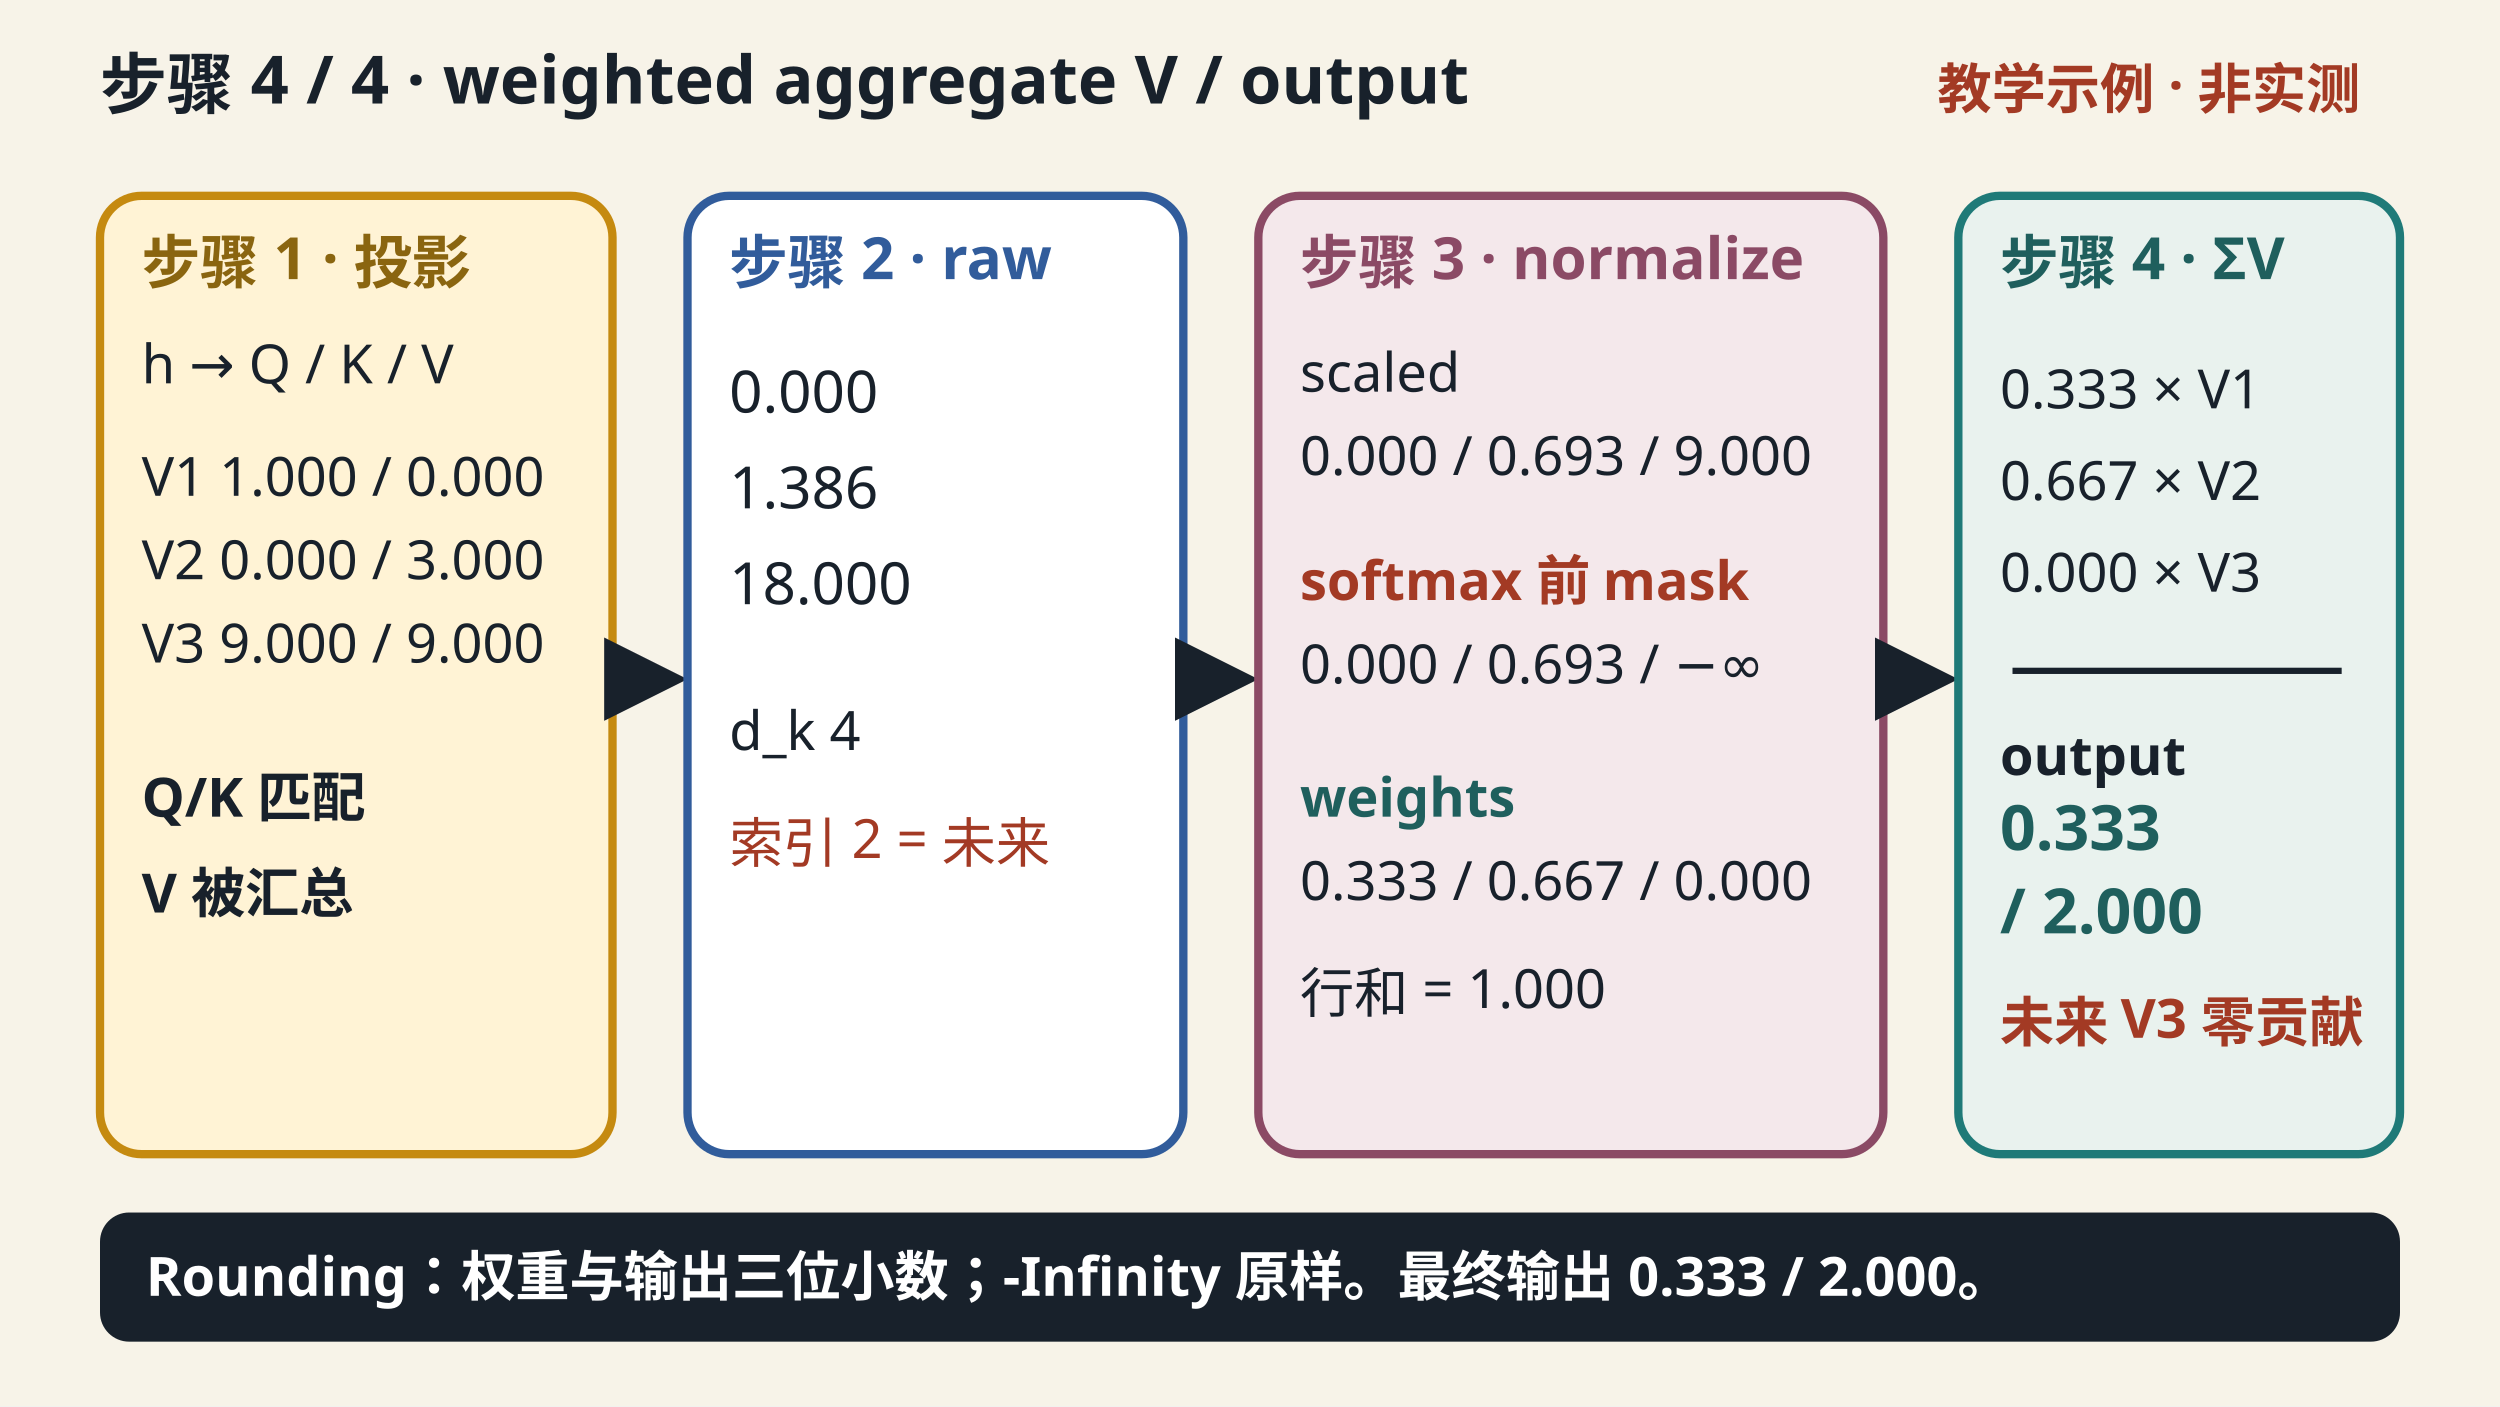
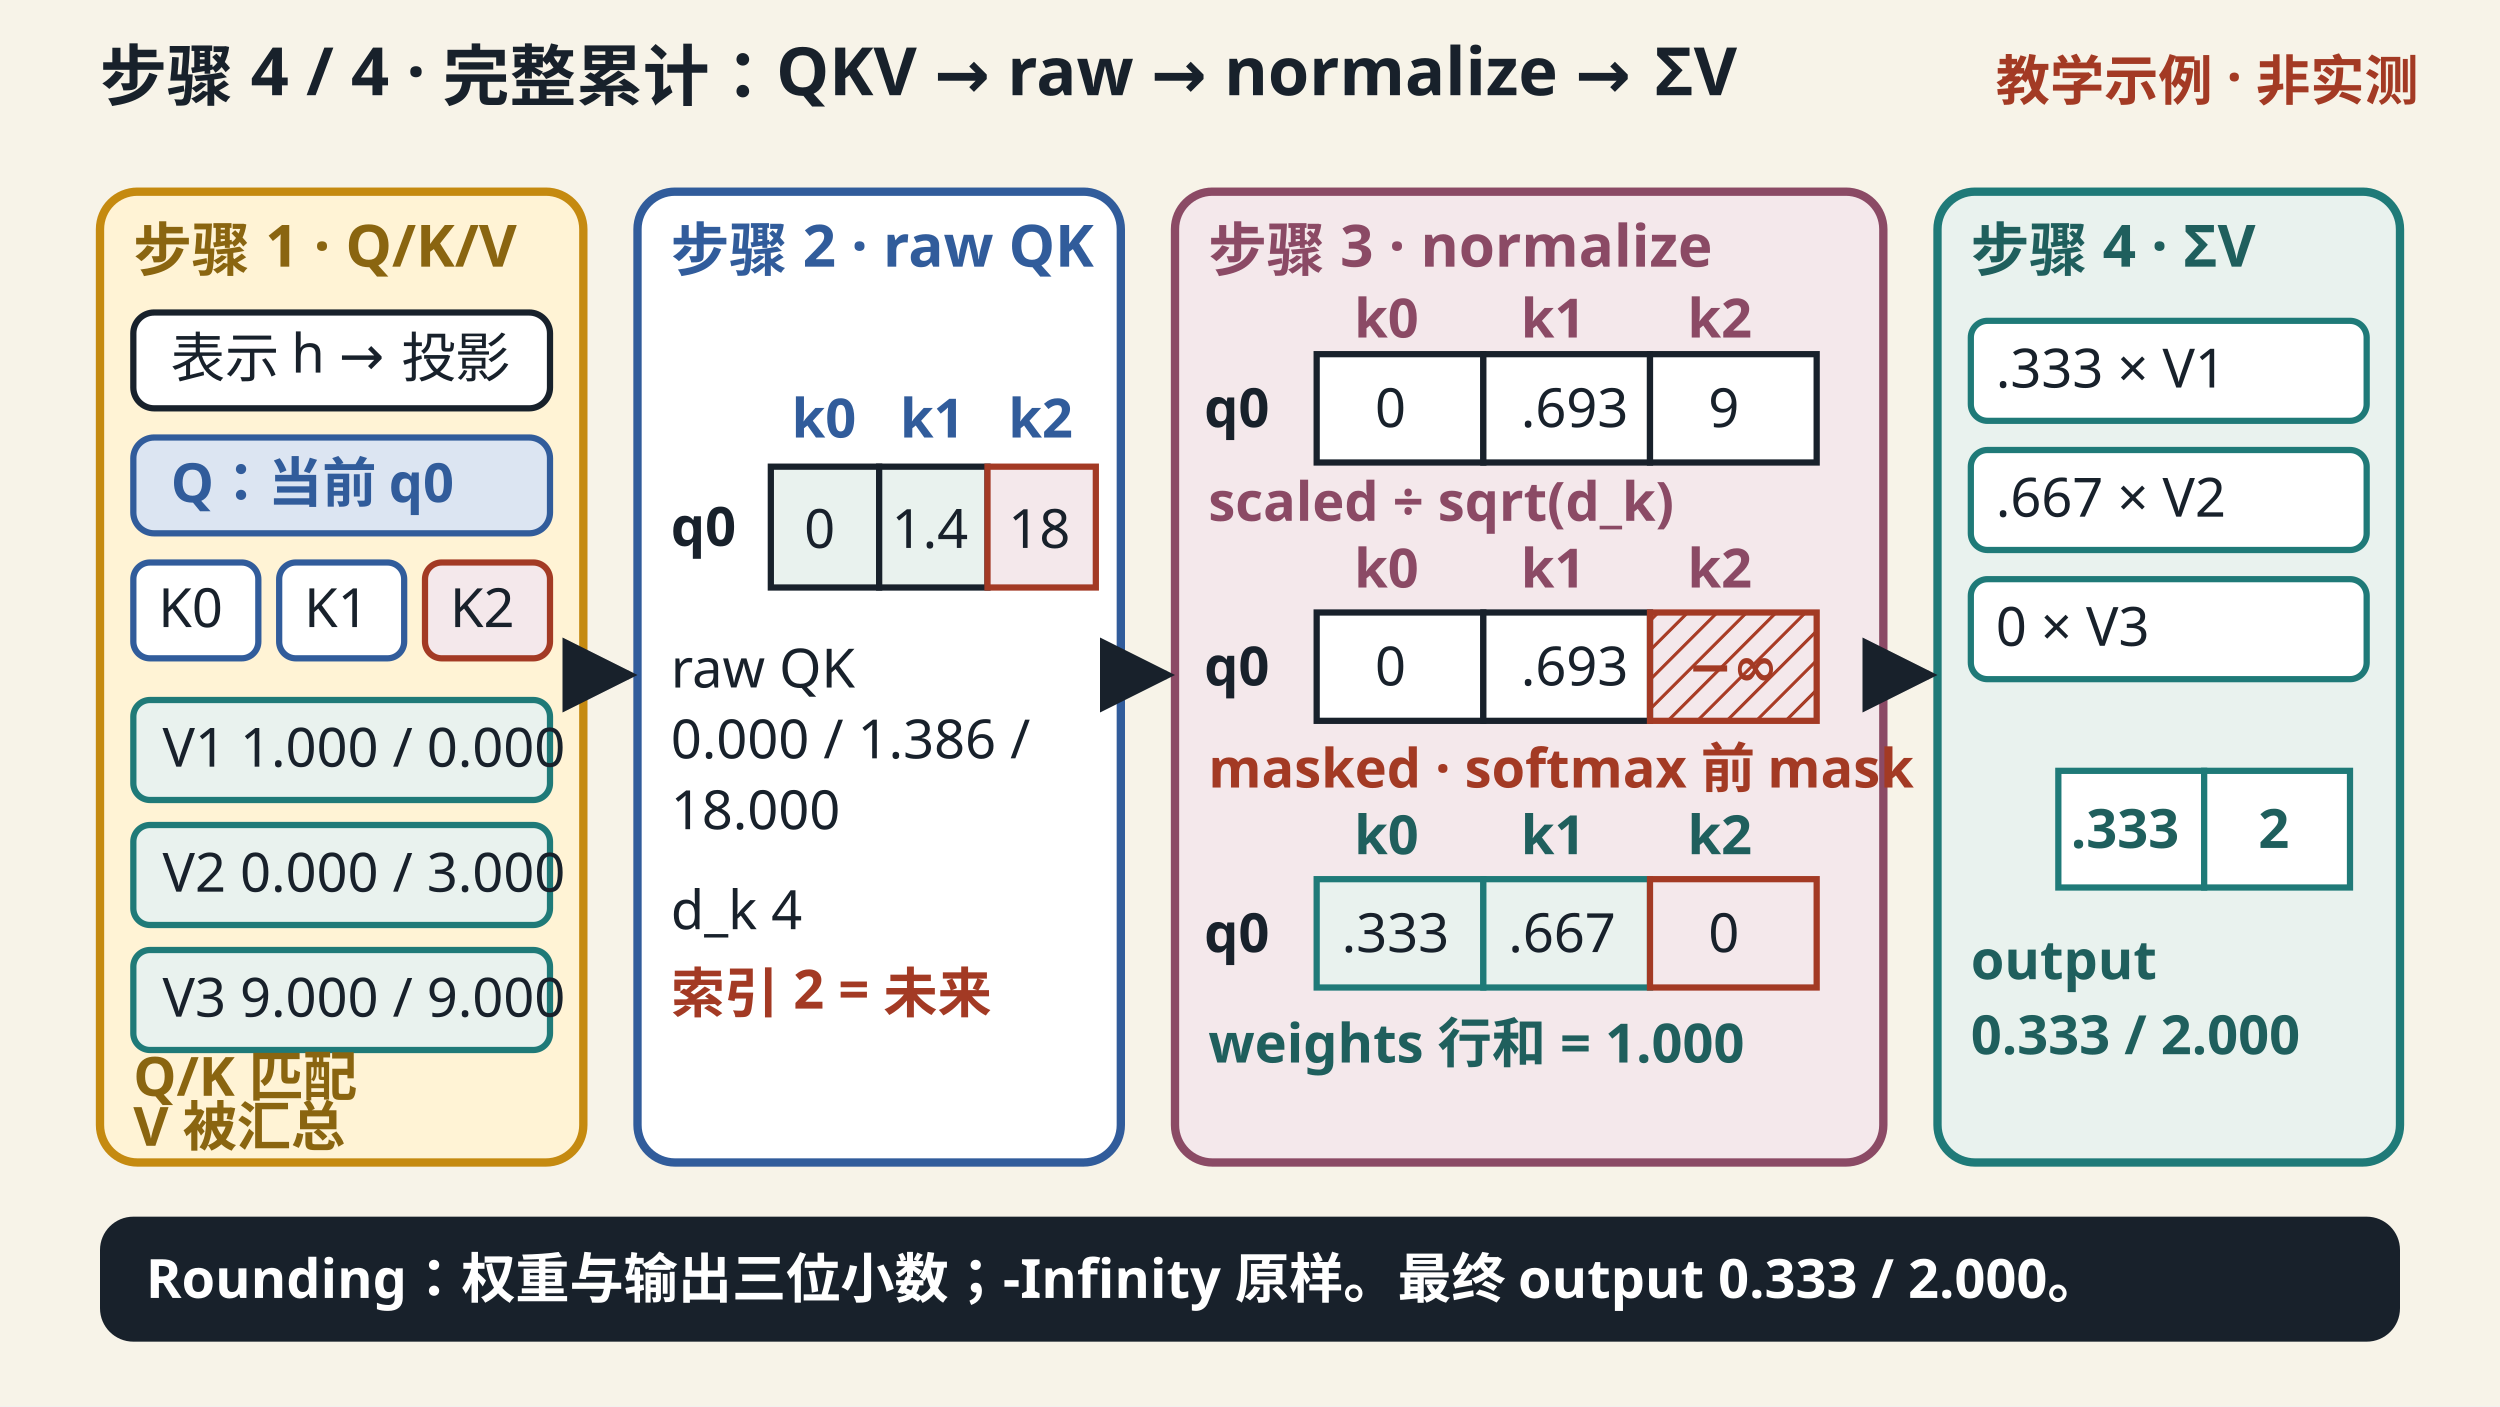
<svg xmlns="http://www.w3.org/2000/svg" width="1200" height="675" viewBox="0 0 1200 675" role="img" aria-labelledby="sms4-title sms4-desc">
  <defs>
-     <marker id="sms4-arrow" markerWidth="10" markerHeight="10" refX="8" refY="5" orient="auto">
-       <path d="M0 0 L10 5 L0 10 Z" fill="#18212B" />
+     <pattern id="sms4-mask" width="10" height="10" patternUnits="userSpaceOnUse" patternTransform="rotate(45)">
+       <line x1="0" y1="0" x2="0" y2="10" stroke="#A33A24" stroke-width="3" />
+     </pattern>
+     <marker id="sms4-arrow" markerWidth="9" markerHeight="9" refX="8" refY="4.5" orient="auto">
+       <path d="M0 0 L9 4.5 L0 9 Z" fill="#18212B" />
    </marker>
  </defs>
  <rect x="0" y="0" width="1200" height="675" fill="#F7F3E8" />
-   <text x="48" y="52" font-family="Trebuchet MS" font-size="32" font-weight="700" fill="#18212B">步骤 4 / 4 · weighted aggregate V / output</text>
-   <text x="930" y="52" font-family="Trebuchet MS" font-size="26" font-weight="700" fill="#A33A24">教学示例 · 非实测</text>
-   <g data-region="phase-project">
-     <rect x="48" y="94" width="246" height="460" rx="20" fill="#FFF3D5" stroke="#C58A10" stroke-width="4" />
-     <text x="68" y="136" font-family="Trebuchet MS" font-size="28" font-weight="700" fill="#8A6510">步骤 1 · 投影</text>
-     <text x="68" y="184" font-family="Trebuchet MS" font-size="26" fill="#18212B">h → Q / K / V</text>
-     <text x="68" y="238" font-family="Trebuchet MS" font-size="26" fill="#18212B">V1 1.000 / 0.000</text>
-     <text x="68" y="278" font-family="Trebuchet MS" font-size="26" fill="#18212B">V2 0.000 / 3.000</text>
-     <text x="68" y="318" font-family="Trebuchet MS" font-size="26" fill="#18212B">V3 9.000 / 9.000</text>
-     <text x="68" y="392" font-family="Trebuchet MS" font-size="26" font-weight="700" fill="#18212B">Q/K 匹配</text>
-     <text x="68" y="438" font-family="Trebuchet MS" font-size="26" font-weight="700" fill="#18212B">V 被汇总</text>
+   <text x="48" y="48" font-family="Trebuchet MS" font-size="32" font-weight="700" fill="#18212B">步骤 4 / 4 · 完整累计：QKV → raw → normalize → ΣV</text>
+   <text x="958" y="48" font-family="Trebuchet MS" font-size="26" font-weight="700" fill="#A33A24">教学示例 · 非实测</text>
+   <g data-region="phase-project" data-phase="project" data-state="active">
+     <rect x="48" y="92" width="232" height="466" rx="18" fill="#FFF3D5" stroke="#C58A10" stroke-width="4" />
+     <text x="64" y="130" font-family="Trebuchet MS" font-size="28" font-weight="700" fill="#8A6510">步骤 1 · Q/K/V</text>
+     <rect data-region="phase-node" data-phase="project" data-state="active" data-node="h" x="64" y="150" width="200" height="46" rx="10" fill="#FFFFFF" stroke="#18212B" stroke-width="3" />
+     <text x="82" y="181" font-family="Trebuchet MS" font-size="26" fill="#18212B">表示 h → 投影</text>
+     <rect data-region="phase-node" data-phase="project" data-state="active" data-node="q" x="64" y="210" width="200" height="46" rx="10" fill="#DCE5F2" stroke="#315C9B" stroke-width="3" />
+     <text x="82" y="241" font-family="Trebuchet MS" font-size="26" font-weight="700" fill="#315C9B">Q：当前 q0</text>
+     <rect data-region="phase-node" data-phase="project" data-state="active" data-node="k0" x="64" y="270" width="60" height="46" rx="8" fill="#FFFFFF" stroke="#315C9B" stroke-width="3" />
+     <rect data-region="phase-node" data-phase="project" data-state="active" data-node="k1" x="134" y="270" width="60" height="46" rx="8" fill="#FFFFFF" stroke="#315C9B" stroke-width="3" />
+     <rect data-region="phase-node" data-phase="project" data-state="active" data-node="k2" x="204" y="270" width="60" height="46" rx="8" fill="#F4E8EB" stroke="#A33A24" stroke-width="3" />
+     <text x="76" y="301" font-family="Trebuchet MS" font-size="26" fill="#18212B">K0</text>
+     <text x="146" y="301" font-family="Trebuchet MS" font-size="26" fill="#18212B">K1</text>
+     <text x="216" y="301" font-family="Trebuchet MS" font-size="26" fill="#18212B">K2</text>
+     <rect data-region="phase-node" data-phase="project" data-state="active" data-node="v0" data-value="1,0" x="64" y="336" width="200" height="48" rx="8" fill="#E9F2EE" stroke="#1F7A78" stroke-width="3" />
+     <rect data-region="phase-node" data-phase="project" data-state="active" data-node="v1" data-value="0,3" x="64" y="396" width="200" height="48" rx="8" fill="#E9F2EE" stroke="#1F7A78" stroke-width="3" />
+     <rect data-region="phase-node" data-phase="project" data-state="active" data-node="v2" data-value="9,9" x="64" y="456" width="200" height="48" rx="8" fill="#E9F2EE" stroke="#1F7A78" stroke-width="3" />
+     <text x="78" y="368" font-family="Trebuchet MS" font-size="26" fill="#18212B">V1 1.000 / 0.000</text>
+     <text x="78" y="428" font-family="Trebuchet MS" font-size="26" fill="#18212B">V2 0.000 / 3.000</text>
+     <text x="78" y="488" font-family="Trebuchet MS" font-size="26" fill="#18212B">V3 9.000 / 9.000</text>
+     <text x="64" y="526" font-family="Trebuchet MS" font-size="26" font-weight="700" fill="#8A6510">Q/K 匹配</text>
+     <text x="64" y="550" font-family="Trebuchet MS" font-size="26" font-weight="700" fill="#8A6510">V 被汇总</text>
  </g>
-   <line data-region="direction-1" x1="296" y1="326" x2="322" y2="326" stroke="#18212B" stroke-width="4" marker-end="url(#sms4-arrow)" />
-   <g data-region="phase-compare">
-     <rect x="330" y="94" width="238" height="460" rx="20" fill="#FFFFFF" stroke="#315C9B" stroke-width="4" />
-     <text x="350" y="136" font-family="Trebuchet MS" font-size="28" font-weight="700" fill="#315C9B">步骤 2 · raw</text>
-     <text x="350" y="198" font-family="Trebuchet MS" font-size="28" fill="#18212B">0.000</text>
-     <text x="350" y="244" font-family="Trebuchet MS" font-size="28" fill="#18212B">1.386</text>
-     <text x="350" y="290" font-family="Trebuchet MS" font-size="28" fill="#18212B">18.000</text>
-     <text x="350" y="360" font-family="Trebuchet MS" font-size="26" fill="#18212B">d_k 4</text>
-     <text x="350" y="414" font-family="Trebuchet MS" font-size="26" fill="#A33A24">索引 2 = 未来</text>
+   <g data-region="phase-compare" data-phase="compare" data-state="active">
+     <rect x="306" y="92" width="232" height="466" rx="18" fill="#FFFFFF" stroke="#315C9B" stroke-width="4" />
+     <text x="322" y="130" font-family="Trebuchet MS" font-size="28" font-weight="700" fill="#315C9B">步骤 2 · raw QK</text>
+     <g data-region="attention-matrix" data-phase="compare" data-state="active" data-stage="raw" data-origin-x="370" data-origin-y="224" data-cell-width="52" data-cell-height="58">
+       <text x="380" y="210" font-family="Trebuchet MS" font-size="26" font-weight="700" fill="#315C9B">k0</text>
+       <text x="432" y="210" font-family="Trebuchet MS" font-size="26" font-weight="700" fill="#315C9B">k1</text>
+       <text x="484" y="210" font-family="Trebuchet MS" font-size="26" font-weight="700" fill="#315C9B">k2</text>
+       <text x="322" y="262" font-family="Trebuchet MS" font-size="26" font-weight="700" fill="#18212B">q0</text>
+       <rect data-region="attention-cell" data-phase="compare" data-state="active" data-stage="raw" data-row="0" data-column="0" data-value="0" x="370" y="224" width="52" height="58" fill="#E9F2EE" stroke="#18212B" stroke-width="3" />
+       <rect data-region="attention-cell" data-phase="compare" data-state="active" data-stage="raw" data-row="0" data-column="1" data-value="1.3862943611198906" x="422" y="224" width="52" height="58" fill="#E9F2EE" stroke="#18212B" stroke-width="3" />
+       <rect data-region="attention-cell" data-phase="compare" data-state="active" data-stage="raw" data-row="0" data-column="2" data-value="18" x="474" y="224" width="52" height="58" fill="#F4E8EB" stroke="#A33A24" stroke-width="3" />
+       <text x="386" y="263" font-family="Trebuchet MS" font-size="26" fill="#18212B">0</text>
+       <text x="428" y="263" font-family="Trebuchet MS" font-size="26" fill="#18212B">1.4</text>
+       <text x="484" y="263" font-family="Trebuchet MS" font-size="26" fill="#18212B">18</text>
+     </g>
+     <text x="322" y="330" font-family="Trebuchet MS" font-size="26" fill="#18212B">raw QK</text>
+     <text x="322" y="364" font-family="Trebuchet MS" font-size="26" fill="#18212B">0.000 / 1.386 /</text>
+     <text x="322" y="398" font-family="Trebuchet MS" font-size="26" fill="#18212B">18.000</text>
+     <text x="322" y="446" font-family="Trebuchet MS" font-size="26" fill="#18212B">d_k 4</text>
+     <text x="322" y="486" font-family="Trebuchet MS" font-size="26" font-weight="700" fill="#A33A24">索引 2 = 未来</text>
  </g>
-   <line data-region="direction-2" x1="570" y1="326" x2="596" y2="326" stroke="#18212B" stroke-width="4" marker-end="url(#sms4-arrow)" />
-   <g data-region="phase-normalize">
-     <rect x="604" y="94" width="300" height="460" rx="20" fill="#F4E8EB" stroke="#8B4A65" stroke-width="4" />
-     <text x="624" y="136" font-family="Trebuchet MS" font-size="28" font-weight="700" fill="#8B4A65">步骤 3 · normalize</text>
-     <text x="624" y="188" font-family="Trebuchet MS" font-size="26" fill="#18212B">scaled</text>
-     <text x="624" y="228" font-family="Trebuchet MS" font-size="26" fill="#18212B">0.000 / 0.693 / 9.000</text>
-     <text x="624" y="288" font-family="Trebuchet MS" font-size="26" font-weight="700" fill="#A33A24">softmax 前 mask</text>
-     <text x="624" y="328" font-family="Trebuchet MS" font-size="26" fill="#18212B">0.000 / 0.693 / −∞</text>
-     <text x="624" y="392" font-family="Trebuchet MS" font-size="26" font-weight="700" fill="#1F5F5D">weights</text>
-     <text x="624" y="432" font-family="Trebuchet MS" font-size="26" fill="#18212B">0.333 / 0.667 / 0.000</text>
-     <text x="624" y="486" font-family="Trebuchet MS" font-size="26" fill="#18212B">行和 = 1.000</text>
+   <g data-region="phase-normalize" data-phase="normalize" data-state="active">
+     <rect x="564" y="92" width="340" height="466" rx="18" fill="#F4E8EB" stroke="#8B4A65" stroke-width="4" />
+     <text x="580" y="130" font-family="Trebuchet MS" font-size="28" font-weight="700" fill="#8B4A65">步骤 3 · normalize</text>
+     <g data-region="attention-matrix" data-phase="normalize" data-state="active" data-stage="scaled" data-origin-x="632" data-origin-y="170" data-cell-width="80" data-cell-height="52">
+       <text x="650" y="162" font-family="Trebuchet MS" font-size="26" font-weight="700" fill="#8B4A65">k0</text>
+       <text x="730" y="162" font-family="Trebuchet MS" font-size="26" font-weight="700" fill="#8B4A65">k1</text>
+       <text x="810" y="162" font-family="Trebuchet MS" font-size="26" font-weight="700" fill="#8B4A65">k2</text>
+       <text x="578" y="205" font-family="Trebuchet MS" font-size="26" font-weight="700" fill="#18212B">q0</text>
+       <rect data-region="attention-cell" data-phase="normalize" data-state="active" data-stage="scaled" data-row="0" data-column="0" data-value="0" x="632" y="170" width="80" height="52" fill="#FFFFFF" stroke="#18212B" stroke-width="3" />
+       <rect data-region="attention-cell" data-phase="normalize" data-state="active" data-stage="scaled" data-row="0" data-column="1" data-value="0.6931471805599453" x="712" y="170" width="80" height="52" fill="#FFFFFF" stroke="#18212B" stroke-width="3" />
+       <rect data-region="attention-cell" data-phase="normalize" data-state="active" data-stage="scaled" data-row="0" data-column="2" data-value="9" x="792" y="170" width="80" height="52" fill="#FFFFFF" stroke="#18212B" stroke-width="3" />
+       <text x="660" y="205" font-family="Trebuchet MS" font-size="26" fill="#18212B">0</text>
+       <text x="730" y="205" font-family="Trebuchet MS" font-size="26" fill="#18212B">.693</text>
+       <text x="820" y="205" font-family="Trebuchet MS" font-size="26" fill="#18212B">9</text>
+     </g>
+     <text x="580" y="250" font-family="Trebuchet MS" font-size="26" font-weight="700" fill="#8B4A65">scaled ÷ sqrt(d_k)</text>
+     <g data-region="attention-matrix" data-phase="normalize" data-state="active" data-stage="masked" data-origin-x="632" data-origin-y="294" data-cell-width="80" data-cell-height="52">
+       <text x="650" y="282" font-family="Trebuchet MS" font-size="26" font-weight="700" fill="#8B4A65">k0</text>
+       <text x="730" y="282" font-family="Trebuchet MS" font-size="26" font-weight="700" fill="#8B4A65">k1</text>
+       <text x="810" y="282" font-family="Trebuchet MS" font-size="26" font-weight="700" fill="#8B4A65">k2</text>
+       <text x="578" y="329" font-family="Trebuchet MS" font-size="26" font-weight="700" fill="#18212B">q0</text>
+       <rect data-region="attention-cell" data-phase="normalize" data-state="active" data-stage="masked" data-row="0" data-column="0" data-value="0" x="632" y="294" width="80" height="52" fill="#FFFFFF" stroke="#18212B" stroke-width="3" />
+       <rect data-region="attention-cell" data-phase="normalize" data-state="active" data-stage="masked" data-row="0" data-column="1" data-value="0.6931471805599453" x="712" y="294" width="80" height="52" fill="#FFFFFF" stroke="#18212B" stroke-width="3" />
+       <rect data-region="attention-cell" data-phase="normalize" data-state="active" data-stage="masked" data-row="0" data-column="2" data-value="-Infinity" data-kind="masked-future" x="792" y="294" width="80" height="52" fill="url(#sms4-mask)" stroke="#A33A24" stroke-width="3" />
+       <text x="660" y="329" font-family="Trebuchet MS" font-size="26" fill="#18212B">0</text>
+       <text x="730" y="329" font-family="Trebuchet MS" font-size="26" fill="#18212B">.693</text>
+       <text x="810" y="329" font-family="Trebuchet MS" font-size="26" font-weight="700" fill="#A33A24">−∞</text>
+     </g>
+     <text x="580" y="378" font-family="Trebuchet MS" font-size="26" font-weight="700" fill="#A33A24">masked · softmax 前 mask</text>
+     <g data-region="attention-matrix" data-phase="normalize" data-state="active" data-stage="weights" data-origin-x="632" data-origin-y="422" data-cell-width="80" data-cell-height="52">
+       <text x="650" y="410" font-family="Trebuchet MS" font-size="26" font-weight="700" fill="#1F5F5D">k0</text>
+       <text x="730" y="410" font-family="Trebuchet MS" font-size="26" font-weight="700" fill="#1F5F5D">k1</text>
+       <text x="810" y="410" font-family="Trebuchet MS" font-size="26" font-weight="700" fill="#1F5F5D">k2</text>
+       <text x="578" y="457" font-family="Trebuchet MS" font-size="26" font-weight="700" fill="#18212B">q0</text>
+       <rect data-region="attention-cell" data-phase="normalize" data-state="active" data-stage="weights" data-row="0" data-column="0" data-value="0.3333333333333333" x="632" y="422" width="80" height="52" fill="#E9F2EE" stroke="#1F7A78" stroke-width="3" />
+       <rect data-region="attention-cell" data-phase="normalize" data-state="active" data-stage="weights" data-row="0" data-column="1" data-value="0.6666666666666666" x="712" y="422" width="80" height="52" fill="#E9F2EE" stroke="#1F7A78" stroke-width="3" />
+       <rect data-region="attention-cell" data-phase="normalize" data-state="active" data-stage="weights" data-row="0" data-column="2" data-value="0" x="792" y="422" width="80" height="52" fill="#F4E8EB" stroke="#A33A24" stroke-width="3" />
+       <text x="644" y="457" font-family="Trebuchet MS" font-size="26" fill="#18212B">.333</text>
+       <text x="724" y="457" font-family="Trebuchet MS" font-size="26" fill="#18212B">.667</text>
+       <text x="820" y="457" font-family="Trebuchet MS" font-size="26" fill="#18212B">0</text>
+     </g>
+     <text x="580" y="510" font-family="Trebuchet MS" font-size="26" font-weight="700" fill="#1F5F5D">weights 行和 = 1.000</text>
  </g>
-   <line data-region="direction-3" x1="906" y1="326" x2="932" y2="326" stroke="#18212B" stroke-width="4" marker-end="url(#sms4-arrow)" />
-   <g data-region="phase-aggregate">
-     <rect x="940" y="94" width="212" height="460" rx="20" fill="#E9F2EE" stroke="#1F7A78" stroke-width="4" />
-     <text x="960" y="136" font-family="Trebuchet MS" font-size="28" font-weight="700" fill="#1F5F5D">步骤 4 · ΣV</text>
-     <text x="960" y="196" font-family="Trebuchet MS" font-size="26" fill="#18212B">0.333 × V1</text>
-     <text x="960" y="240" font-family="Trebuchet MS" font-size="26" fill="#18212B">0.667 × V2</text>
-     <text x="960" y="284" font-family="Trebuchet MS" font-size="26" fill="#18212B">0.000 × V3</text>
-     <line x1="966" y1="322" x2="1124" y2="322" stroke="#18212B" stroke-width="3" />
-     <text x="960" y="372" font-family="Trebuchet MS" font-size="26" font-weight="700" fill="#18212B">output</text>
-     <text x="960" y="408" font-family="Trebuchet MS" font-size="30" font-weight="700" fill="#1F5F5D">0.333</text>
-     <text x="960" y="448" font-family="Trebuchet MS" font-size="30" font-weight="700" fill="#1F5F5D">/ 2.000</text>
-     <text x="960" y="500" font-family="Trebuchet MS" font-size="26" font-weight="700" fill="#A33A24">未来 V3 零贡献</text>
+   <g data-region="phase-aggregate" data-phase="aggregate" data-state="active">
+     <rect x="930" y="92" width="222" height="466" rx="18" fill="#E9F2EE" stroke="#1F7A78" stroke-width="4" />
+     <text x="946" y="130" font-family="Trebuchet MS" font-size="28" font-weight="700" fill="#1F5F5D">步骤 4 · ΣV</text>
+     <rect data-region="phase-node" data-phase="aggregate" data-state="active" data-node="weighted-v0" data-value="0.333,0" x="946" y="154" width="190" height="48" rx="8" fill="#FFFFFF" stroke="#1F7A78" stroke-width="3" />
+     <rect data-region="phase-node" data-phase="aggregate" data-state="active" data-node="weighted-v1" data-value="0,2" x="946" y="216" width="190" height="48" rx="8" fill="#FFFFFF" stroke="#1F7A78" stroke-width="3" />
+     <rect data-region="phase-node" data-phase="aggregate" data-state="active" data-node="weighted-v2" data-value="0,0" x="946" y="278" width="190" height="48" rx="8" fill="#FFFFFF" stroke="#1F7A78" stroke-width="3" />
+     <text x="958" y="186" font-family="Trebuchet MS" font-size="26" fill="#18212B">.333 × V1</text>
+     <text x="958" y="248" font-family="Trebuchet MS" font-size="26" fill="#18212B">.667 × V2</text>
+     <text x="958" y="310" font-family="Trebuchet MS" font-size="26" fill="#18212B">0 × V3</text>
+     <g data-region="attention-output" data-phase="aggregate" data-state="active" data-stage="output" data-origin-x="988" data-origin-y="370" data-cell-width="70" data-cell-height="56">
+       <rect data-region="attention-output-cell" data-phase="aggregate" data-state="active" data-stage="output" data-row="0" data-column="0" data-value="0.3333333333333333" x="988" y="370" width="70" height="56" fill="#FFFFFF" stroke="#1F7A78" stroke-width="3" />
+       <rect data-region="attention-output-cell" data-phase="aggregate" data-state="active" data-stage="output" data-row="0" data-column="1" data-value="2" x="1058" y="370" width="70" height="56" fill="#FFFFFF" stroke="#1F7A78" stroke-width="3" />
+       <text x="994" y="407" font-family="Trebuchet MS" font-size="26" font-weight="700" fill="#1F5F5D">.333</text>
+       <text x="1084" y="407" font-family="Trebuchet MS" font-size="26" font-weight="700" fill="#1F5F5D">2</text>
+     </g>
+     <text x="946" y="470" font-family="Trebuchet MS" font-size="26" font-weight="700" fill="#1F5F5D">output</text>
+     <text x="946" y="506" font-family="Trebuchet MS" font-size="26" font-weight="700" fill="#1F5F5D">0.333 / 2.000</text>
  </g>
-   <rect x="48" y="582" width="1104" height="62" rx="14" fill="#18212B" />
-   <text x="70" y="622" font-family="Trebuchet MS" font-size="26" font-weight="700" fill="#FFFFFF">Rounding：权重与输出三位小数；-Infinity 原样。最终输出 0.333 / 2.000。</text>
+   <line data-region="direction-1" x1="282" y1="324" x2="302" y2="324" stroke="#18212B" stroke-width="4" marker-end="url(#sms4-arrow)" />
+   <line data-region="direction-2" x1="540" y1="324" x2="560" y2="324" stroke="#18212B" stroke-width="4" marker-end="url(#sms4-arrow)" />
+   <line data-region="direction-3" x1="906" y1="324" x2="926" y2="324" stroke="#18212B" stroke-width="4" marker-end="url(#sms4-arrow)" />
+   <rect x="48" y="584" width="1104" height="60" rx="16" fill="#18212B" />
+   <text x="70" y="623" font-family="Trebuchet MS" font-size="26" font-weight="700" fill="#FFFFFF">Rounding：权重与输出三位小数；-Infinity 原样。最终 output 0.333 / 2.000。</text>
</svg>
